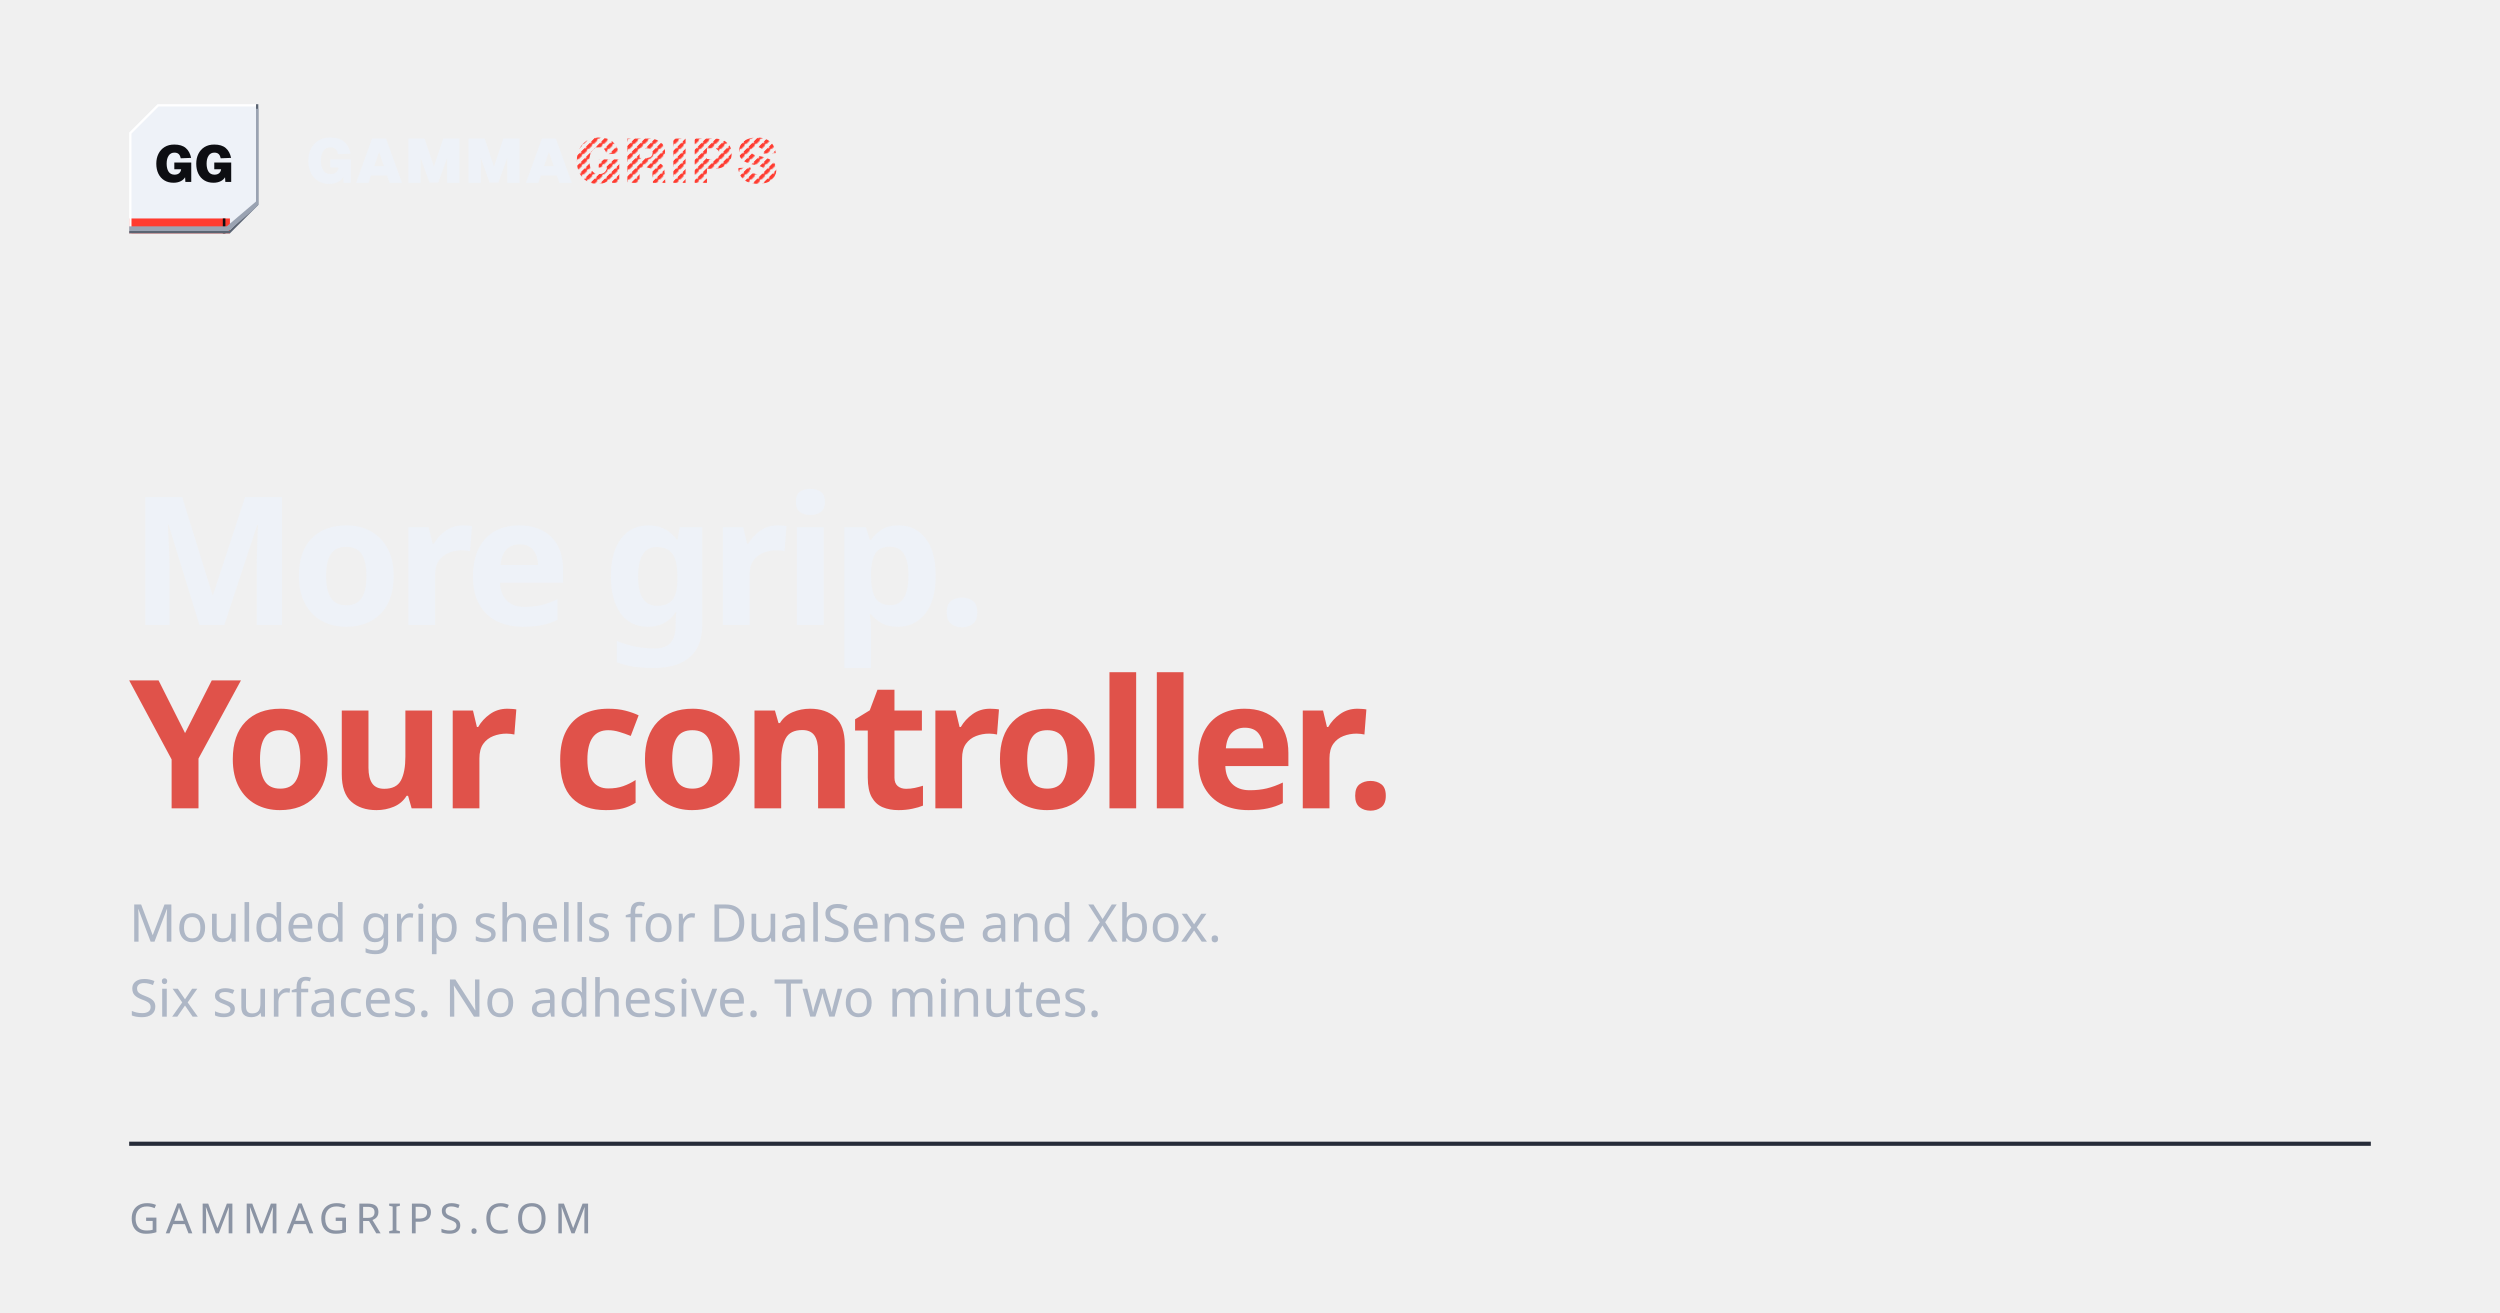
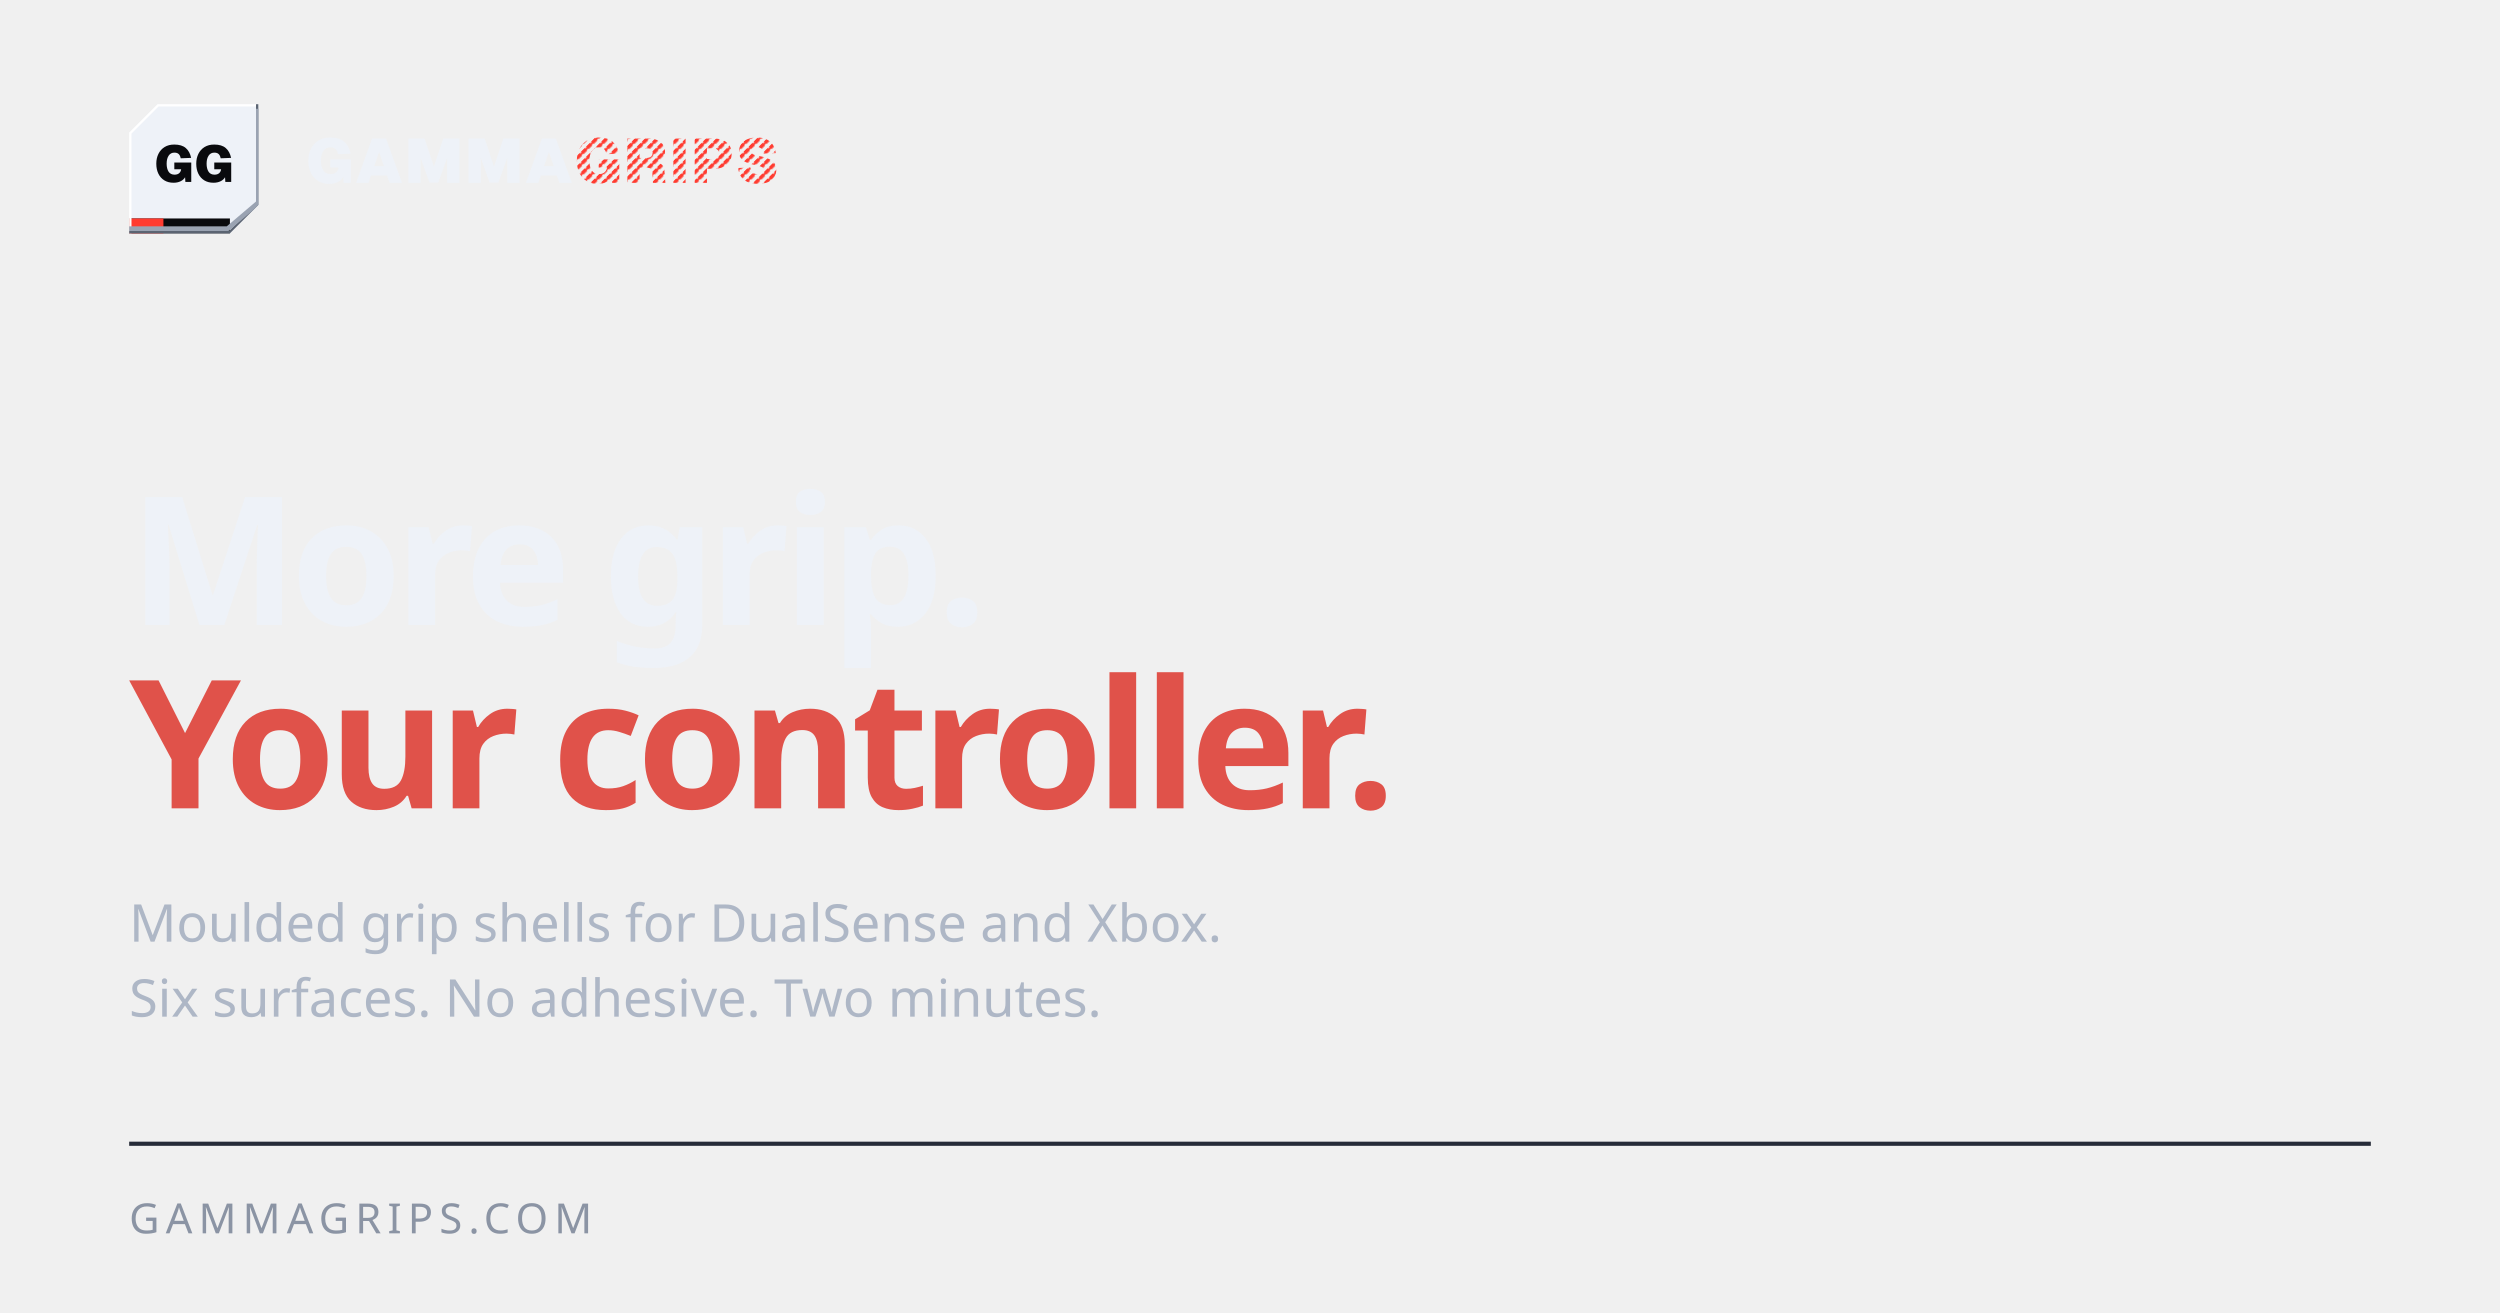
<svg xmlns="http://www.w3.org/2000/svg" viewBox="0 0 1200 630">
  <g transform="translate(62 50)">
    <defs>
      <clipPath id="kc-ogk">
        <path d="M13.64 0H62V48.36L48.36 62H0V13.64Z" />
      </clipPath>
    </defs>
    <path d="M13.64 0H62V48.36L48.36 62H0V13.64Z" fill="#eef2f8" />
    <g clip-path="url(#kc-ogk)">
-       <rect x="0" y="54.87" width="48.36" height="7.13" fill="#ff3b30" />
-       <rect x="44.95" y="54.87" width="1.24" height="7.13" fill="#0d0e12" />
+       <rect x="0" y="54.87" width="48.36" height="7.13" fill="#090a0d" />
+       <rect x="0" y="54.87" width="16.442" height="7.13" fill="#ff3b30" />
      <g fill="none" stroke-width="2.232">
        <path d="M0 62V13.64L13.64 0H62" stroke="#ffffff" />
        <path d="M62 0V48.36L48.36 62H0" stroke="#5b6472" />
        <path d="M62 2.232V47.244L47.244 59.768H0" stroke="#9aa3b2" />
      </g>
    </g>
    <g transform="translate(13.02 19.38182) scale(0.2471478)">
      <g transform="translate(-4 72.6)">
-         <path d="M37.5 1.6L37.5 1.6Q27.1 1.6 19.6 -3.05Q12.1 -7.7 8.05 -16Q4 -24.3 4 -35.4L4 -35.4Q4 -46.1 8.15 -54.5Q12.3 -62.9 20.1 -67.75Q27.9 -72.6 38.9 -72.6L38.9 -72.6Q53.5 -72.6 61.3 -65.8Q69.1 -59 71.7 -46.7L71.7 -46.7L51.4 -45.9Q50.5 -51.2 47.6 -54.05Q44.7 -56.9 39.1 -56.9L39.1 -56.9Q31.9 -56.9 28 -51Q24.1 -45.1 24.1 -35.4L24.1 -35.4Q24.1 -25.8 27.85 -19.95Q31.6 -14.1 39.5 -14.1L39.5 -14.1Q45 -14.1 48.3 -16.85Q51.6 -19.6 52.3 -24.6L52.3 -24.6L39 -24.6L39 -37.6L71.9 -37.6L71.9 0L60.5 0L59.9 -9.1Q57.1 -4.1 51.15 -1.25Q45.2 1.6 37.5 1.6" fill="#0d0e12" />
-         <path d="M115.1 1.6L115.1 1.6Q104.7 1.6 97.2 -3.05Q89.7 -7.7 85.65 -16Q81.6 -24.3 81.6 -35.4L81.6 -35.4Q81.6 -46.1 85.75 -54.5Q89.9 -62.9 97.7 -67.75Q105.5 -72.6 116.5 -72.6L116.5 -72.6Q131.1 -72.6 138.9 -65.8Q146.7 -59 149.3 -46.7L149.3 -46.7L129 -45.9Q128.1 -51.2 125.2 -54.05Q122.3 -56.9 116.7 -56.9L116.7 -56.9Q109.5 -56.9 105.6 -51Q101.7 -45.1 101.7 -35.4L101.7 -35.4Q101.7 -25.8 105.45 -19.95Q109.2 -14.1 117.1 -14.1L117.1 -14.1Q122.6 -14.1 125.9 -16.85Q129.2 -19.6 129.9 -24.6L129.9 -24.6L116.6 -24.6L116.6 -37.6L149.5 -37.6L149.5 0L138.1 0L137.5 -9.1Q134.7 -4.1 128.75 -1.25Q122.8 1.6 115.1 1.6" fill="#0d0e12" />
+         <path d="M37.5 1.6L37.5 1.6Q27.1 1.6 19.6 -3.05Q12.1 -7.7 8.05 -16Q4 -24.3 4 -35.4L4 -35.4Q4 -46.1 8.15 -54.5Q12.3 -62.9 20.1 -67.75Q27.9 -72.6 38.9 -72.6L38.9 -72.6Q53.5 -72.6 61.3 -65.8Q69.1 -59 71.7 -46.7L71.7 -46.7L51.4 -45.9Q50.5 -51.2 47.6 -54.05Q44.7 -56.9 39.1 -56.9L39.1 -56.9Q31.9 -56.9 28 -51Q24.1 -45.1 24.1 -35.4L24.1 -35.4Q24.1 -25.8 27.85 -19.95Q31.6 -14.1 39.5 -14.1L39.5 -14.1Q45 -14.1 48.3 -16.85Q51.6 -19.6 52.3 -24.6L52.3 -24.6L39 -24.6L39 -37.6L71.9 -37.6L71.9 0L60.5 0L59.9 -9.1Q57.1 -4.1 51.15 -1.25Q45.2 1.6 37.5 1.6" fill="#090a0d" />
+         <path d="M115.1 1.6L115.1 1.6Q104.7 1.6 97.2 -3.05Q89.7 -7.7 85.65 -16Q81.6 -24.3 81.6 -35.4L81.6 -35.4Q81.6 -46.1 85.75 -54.5Q89.9 -62.9 97.7 -67.75Q105.5 -72.6 116.5 -72.6L116.5 -72.6Q131.1 -72.6 138.9 -65.8Q146.7 -59 149.3 -46.7L149.3 -46.7L129 -45.9Q128.1 -51.2 125.2 -54.05Q122.3 -56.9 116.7 -56.9L116.7 -56.9Q109.5 -56.9 105.6 -51Q101.7 -45.1 101.7 -35.4L101.7 -35.4Q101.7 -25.8 105.45 -19.95Q109.2 -14.1 117.1 -14.1L117.1 -14.1Q122.6 -14.1 125.9 -16.85Q129.2 -19.6 129.9 -24.6L129.9 -24.6L116.6 -24.6L116.6 -37.6L149.5 -37.6L149.5 0L138.1 0L137.5 -9.1Q134.7 -4.1 128.75 -1.25Q122.8 1.6 115.1 1.6" fill="#090a0d" />
      </g>
    </g>
  </g>
  <g transform="translate(148 66) scale(0.30)">
    <defs>
      <pattern id="kn-og" width="11.5" height="11.5" patternUnits="userSpaceOnUse" patternTransform="rotate(45)">
        <rect width="5.8" height="11.5" rx="2.9" fill="#ff3b30" />
      </pattern>
    </defs>
    <g transform="translate(-4 72.6)">
      <path d="M37.5 1.6L37.5 1.6Q27.1 1.6 19.6 -3.05Q12.1 -7.7 8.05 -16Q4 -24.3 4 -35.4L4 -35.4Q4 -46.1 8.15 -54.5Q12.3 -62.9 20.1 -67.75Q27.9 -72.6 38.9 -72.6L38.9 -72.6Q53.5 -72.6 61.3 -65.8Q69.1 -59 71.7 -46.7L71.7 -46.7L51.4 -45.9Q50.5 -51.2 47.6 -54.05Q44.7 -56.9 39.1 -56.9L39.1 -56.9Q31.9 -56.9 28 -51Q24.1 -45.1 24.1 -35.4L24.1 -35.4Q24.1 -25.8 27.85 -19.95Q31.6 -14.1 39.5 -14.1L39.5 -14.1Q45 -14.1 48.3 -16.85Q51.6 -19.6 52.3 -24.6L52.3 -24.6L39 -24.6L39 -37.6L71.9 -37.6L71.9 0L60.5 0L59.9 -9.1Q57.1 -4.1 51.15 -1.25Q45.2 1.6 37.5 1.6M100.3 0L80.4 0L106 -71L128.3 -71L153.9 0L133.9 0L129.9 -11.7L104.3 -11.7L100.3 0M117.2 -49.4L109.5 -26.9L124.8 -26.9L117.2 -49.4M183.7 0L164.1 0L164.1 -71L189.9 -71L204.9 -25.9L219.9 -71L245.7 -71L245.7 0L226.1 0L226.1 -40L211.8 -0.3L197.9 -0.3L183.7 -40L183.7 0M279.9 0L260.3 0L260.3 -71L286.1 -71L301.1 -25.9L316.1 -71L341.9 -71L341.9 0L322.3 0L322.3 -40L308 -0.3L294.1 -0.3L279.9 -40L279.9 0M372 0L352.1 0L377.7 -71L400 -71L425.6 0L405.6 0L401.6 -11.7L376 -11.7L372 0M388.9 -49.4L381.2 -26.9L396.5 -26.9L388.9 -49.4" fill="#eef2f8" />
      <path d="M467.1 1.6L467.1 1.6Q456.7 1.6 449.2 -3.05Q441.7 -7.7 437.65 -16Q433.6 -24.3 433.6 -35.4L433.6 -35.4Q433.6 -46.1 437.75 -54.5Q441.9 -62.9 449.7 -67.75Q457.5 -72.6 468.5 -72.6L468.5 -72.6Q483.1 -72.6 490.9 -65.8Q498.7 -59 501.3 -46.7L501.3 -46.7L481 -45.9Q480.1 -51.2 477.2 -54.05Q474.3 -56.9 468.7 -56.9L468.7 -56.9Q461.5 -56.9 457.6 -51Q453.7 -45.1 453.7 -35.4L453.7 -35.4Q453.7 -25.8 457.45 -19.95Q461.2 -14.1 469.1 -14.1L469.1 -14.1Q474.6 -14.1 477.9 -16.85Q481.2 -19.6 481.9 -24.6L481.9 -24.6L468.6 -24.6L468.6 -37.6L501.5 -37.6L501.5 0L490.1 0L489.5 -9.1Q486.7 -4.1 480.75 -1.25Q474.8 1.6 467.1 1.6M534 0L514.4 0L514.4 -71L548.3 -71Q556.3 -71 562.25 -68.4Q568.2 -65.8 571.45 -61.1Q574.7 -56.4 574.7 -50L574.7 -50Q574.7 -43.3 571.35 -38.7Q568 -34.1 561.9 -32.2L561.9 -32.2Q567.6 -31.5 570.45 -28.4Q573.3 -25.3 573.7 -20L573.7 -20L575.3 0L555.3 0L554.3 -16.6Q554.1 -20.5 552.2 -22.35Q550.3 -24.2 545.5 -24.2L545.5 -24.2L534 -24.2L534 0M534 -55.3L534 -39.9L544.7 -39.9Q549.6 -39.9 552.15 -41.95Q554.7 -44 554.7 -47.7L554.7 -47.7Q554.7 -55.3 544.7 -55.3L544.7 -55.3L534 -55.3M607.6 0L588 0L588 -71L607.6 -71L607.6 0M641.8 0L622.2 0L622.2 -71L652.6 -71Q666 -71 673.65 -64.5Q681.3 -58 681.3 -46.7L681.3 -46.7Q681.3 -39.3 677.85 -33.85Q674.4 -28.4 667.95 -25.45Q661.5 -22.5 652.6 -22.5L652.6 -22.5L641.8 -22.5L641.8 0M641.8 -55.3L641.8 -38.2L651.1 -38.2Q655.7 -38.2 658.5 -40.35Q661.3 -42.5 661.3 -46.7L661.3 -46.7Q661.3 -50.9 658.55 -53.1Q655.8 -55.3 651.1 -55.3L651.1 -55.3L641.8 -55.3M723.5 1.6L723.5 1.6Q708.8 1.6 700.7 -5.25Q692.6 -12.1 691.8 -23.8L691.8 -23.8L711.3 -24.7Q712.1 -19.5 715.05 -16.65Q718 -13.8 723.7 -13.8L723.7 -13.8Q728.2 -13.8 730.65 -15.35Q733.1 -16.9 733.1 -20L733.1 -20Q733.1 -21.9 732.15 -23.35Q731.2 -24.8 728.45 -25.95Q725.7 -27.1 720.3 -28.2L720.3 -28.2Q710.6 -30.2 704.6 -32.85Q698.6 -35.5 695.85 -39.7Q693.1 -43.9 693.1 -50.4L693.1 -50.4Q693.1 -57 696.5 -62Q699.9 -67 706.3 -69.8Q712.7 -72.6 721.7 -72.6L721.7 -72.6Q731.2 -72.6 737.6 -69.4Q744 -66.2 747.55 -60.6Q751.1 -55 751.8 -47.6L751.8 -47.6L732.5 -46.8Q732.1 -51.7 729.25 -54.45Q726.4 -57.2 721.5 -57.2L721.5 -57.2Q717.3 -57.2 715 -55.5Q712.7 -53.8 712.7 -51L712.7 -51Q712.7 -47.7 715.35 -45.95Q718 -44.2 724.9 -43L724.9 -43Q735.4 -41.2 741.5 -38.1Q747.6 -35 750.15 -30.7Q752.7 -26.4 752.7 -20.8L752.7 -20.8Q752.7 -10.4 745 -4.4Q737.3 1.6 723.5 1.6" fill="url(#kn-og)" />
    </g>
  </g>
  <text x="62" y="300" font-family="sans-serif" font-size="86" font-weight="800" letter-spacing="-3.5" fill="#eef2f8">More grip.</text>
  <text x="62" y="388" font-family="sans-serif" font-size="86" font-weight="800" letter-spacing="-3.5" fill="#e0524a">Your controller.</text>
  <text x="62" y="452" font-family="sans-serif" font-size="25" fill="#aeb7c6">Moulded grip shells for DualSense and Xbox.</text>
  <text x="62" y="488" font-family="sans-serif" font-size="25" fill="#aeb7c6">Six surfaces. No adhesive. Two minutes.</text>
  <rect x="62" y="548" width="1076" height="2" fill="#262b38" />
  <text x="62" y="592" font-family="sans-serif" font-size="20" letter-spacing="3" fill="#8b94a4">GAMMAGRIPS.COM</text>
</svg>
